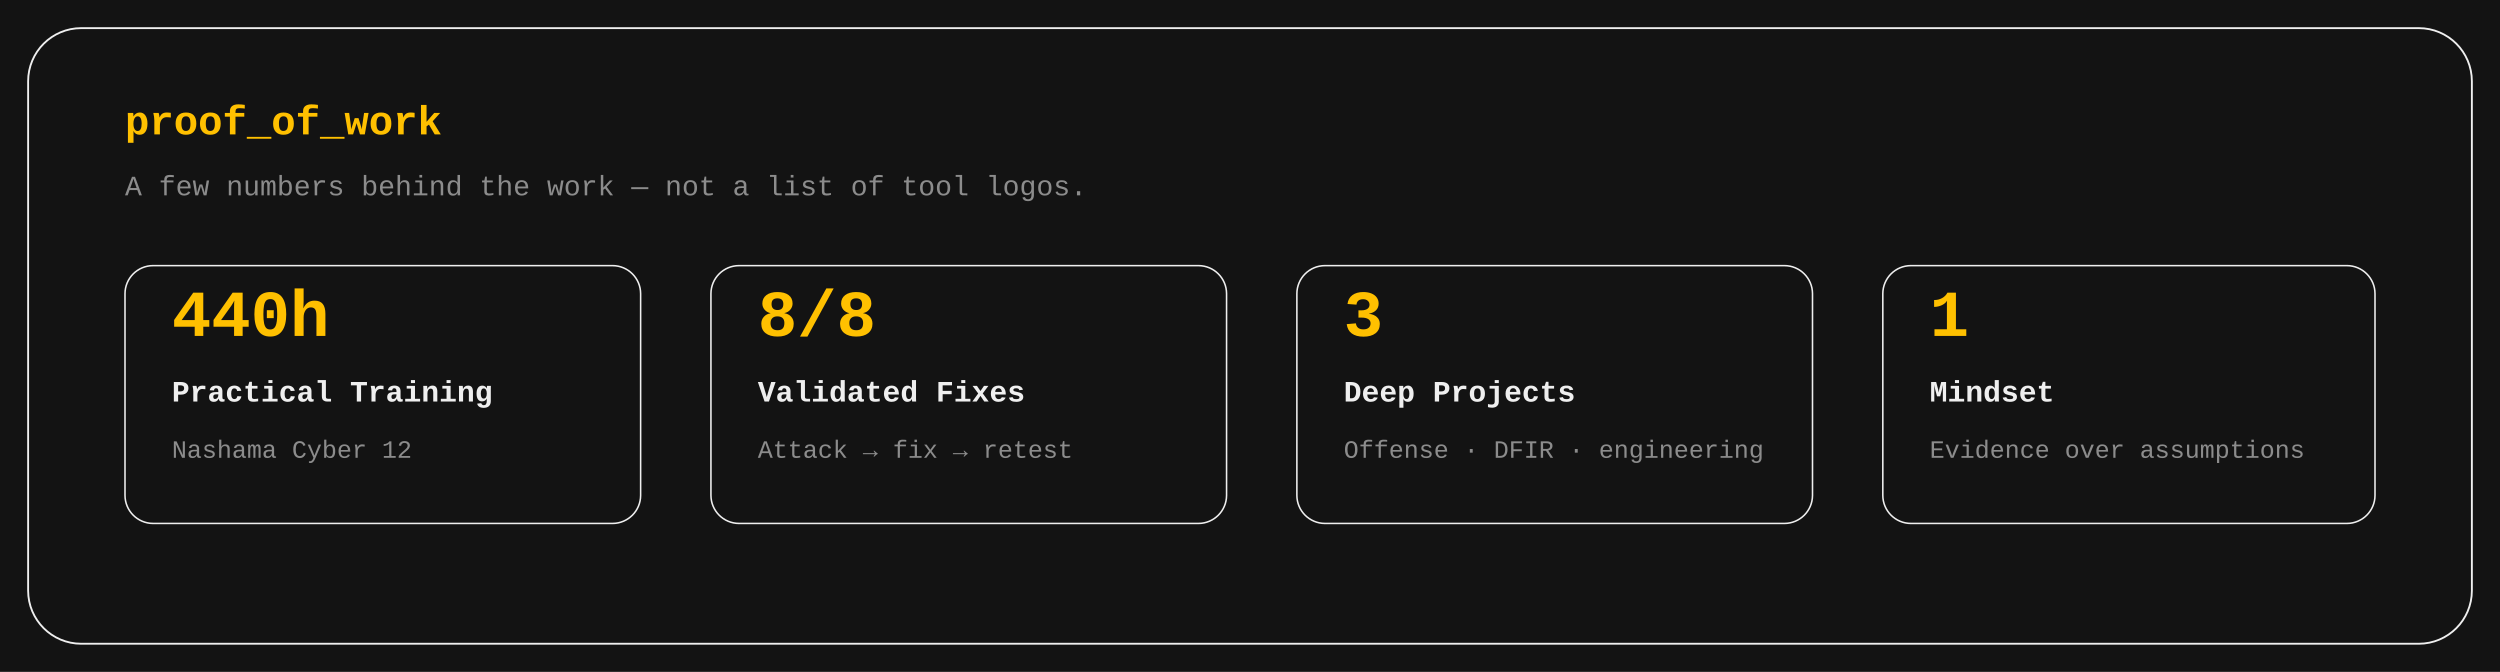
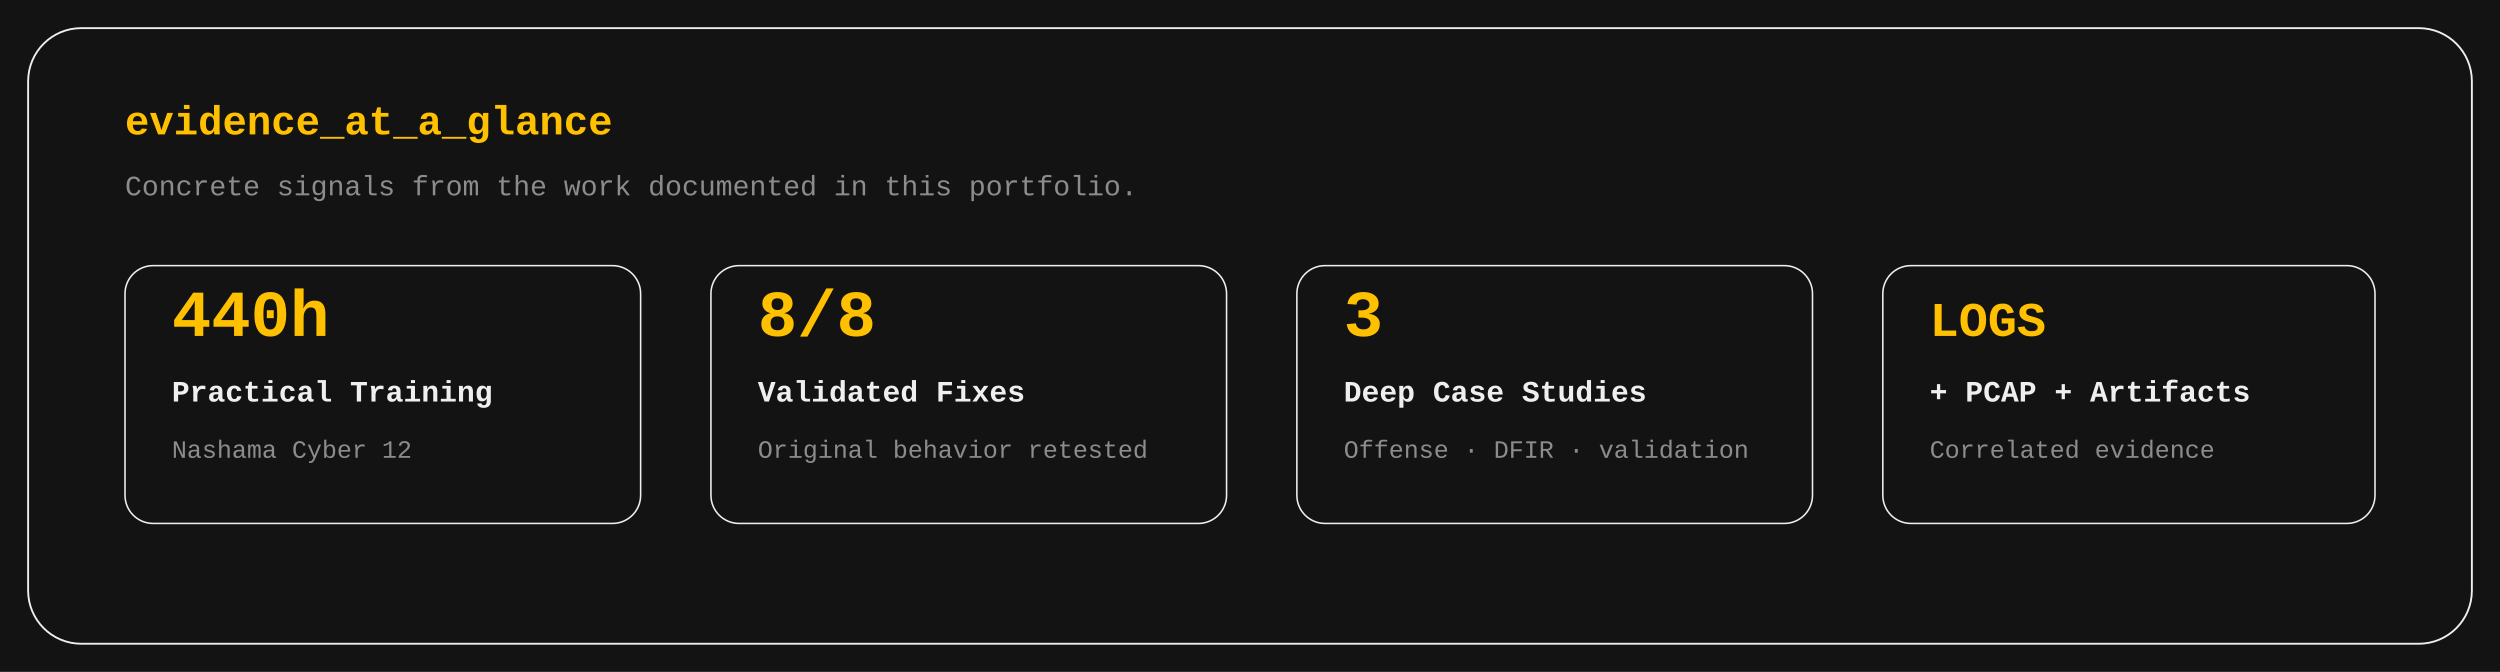
<svg xmlns="http://www.w3.org/2000/svg" width="1600" height="430" viewBox="0 0 1600 430">
  <rect width="1600" height="430" fill="#131313" />
  <rect x="18" y="18" width="1564" height="394" rx="34" fill="none" stroke="#EFEFEF" stroke-width="1.2" />
-   <text x="80" y="86" font-family="'Cascadia Mono', Consolas, 'Courier New', monospace" font-size="26" font-weight="700" fill="#FFC000">proof_of_work</text>
-   <text x="80" y="125" font-family="'Cascadia Mono', Consolas, 'Courier New', monospace" font-size="18" fill="#8C8C8C">A few numbers behind the work — not a list of tool logos.</text>
+   <text x="80" y="86" font-family="'Cascadia Mono', Consolas, 'Courier New', monospace" font-size="26" font-weight="700" fill="#FFC000">evidence_at_a_glance</text>
+   <text x="80" y="125" font-family="'Cascadia Mono', Consolas, 'Courier New', monospace" font-size="18" fill="#8C8C8C">Concrete signals from the work documented in this portfolio.</text>
  <g font-family="'Cascadia Mono', Consolas, 'Courier New', monospace">
    <rect x="80" y="170" width="330" height="165" rx="18" fill="none" stroke="#EFEFEF" />
    <text x="110" y="215" font-size="42" font-weight="700" fill="#FFC000">440h</text>
    <text x="110" y="257" font-size="19" font-weight="700" fill="#EFEFEF">Practical Training</text>
    <text x="110" y="293" font-size="16" fill="#8C8C8C">Nashama Cyber 12</text>
    <rect x="455" y="170" width="330" height="165" rx="18" fill="none" stroke="#EFEFEF" />
    <text x="485" y="215" font-size="42" font-weight="700" fill="#FFC000">8/8</text>
    <text x="485" y="257" font-size="19" font-weight="700" fill="#EFEFEF">Validated Fixes</text>
-     <text x="485" y="293" font-size="16" fill="#8C8C8C">Attack → fix → retest</text>
+     <text x="485" y="293" font-size="16" fill="#8C8C8C">Original behavior retested</text>
    <rect x="830" y="170" width="330" height="165" rx="18" fill="none" stroke="#EFEFEF" />
    <text x="860" y="215" font-size="42" font-weight="700" fill="#FFC000">3</text>
-     <text x="860" y="257" font-size="19" font-weight="700" fill="#EFEFEF">Deep Projects</text>
-     <text x="860" y="293" font-size="16" fill="#8C8C8C">Offense · DFIR · engineering</text>
+     <text x="860" y="257" font-size="19" font-weight="700" fill="#EFEFEF">Deep Case Studies</text>
+     <text x="860" y="293" font-size="16" fill="#8C8C8C">Offense · DFIR · validation</text>
    <rect x="1205" y="170" width="315" height="165" rx="18" fill="none" stroke="#EFEFEF" />
-     <text x="1235" y="215" font-size="42" font-weight="700" fill="#FFC000">1</text>
-     <text x="1235" y="257" font-size="19" font-weight="700" fill="#EFEFEF">Mindset</text>
-     <text x="1235" y="293" font-size="16" fill="#8C8C8C">Evidence over assumptions</text>
+     <text x="1235" y="215" font-size="31" font-weight="700" fill="#FFC000">LOGS</text>
+     <text x="1235" y="257" font-size="19" font-weight="700" fill="#EFEFEF">+ PCAP + Artifacts</text>
+     <text x="1235" y="293" font-size="16" fill="#8C8C8C">Correlated evidence</text>
  </g>
</svg>
